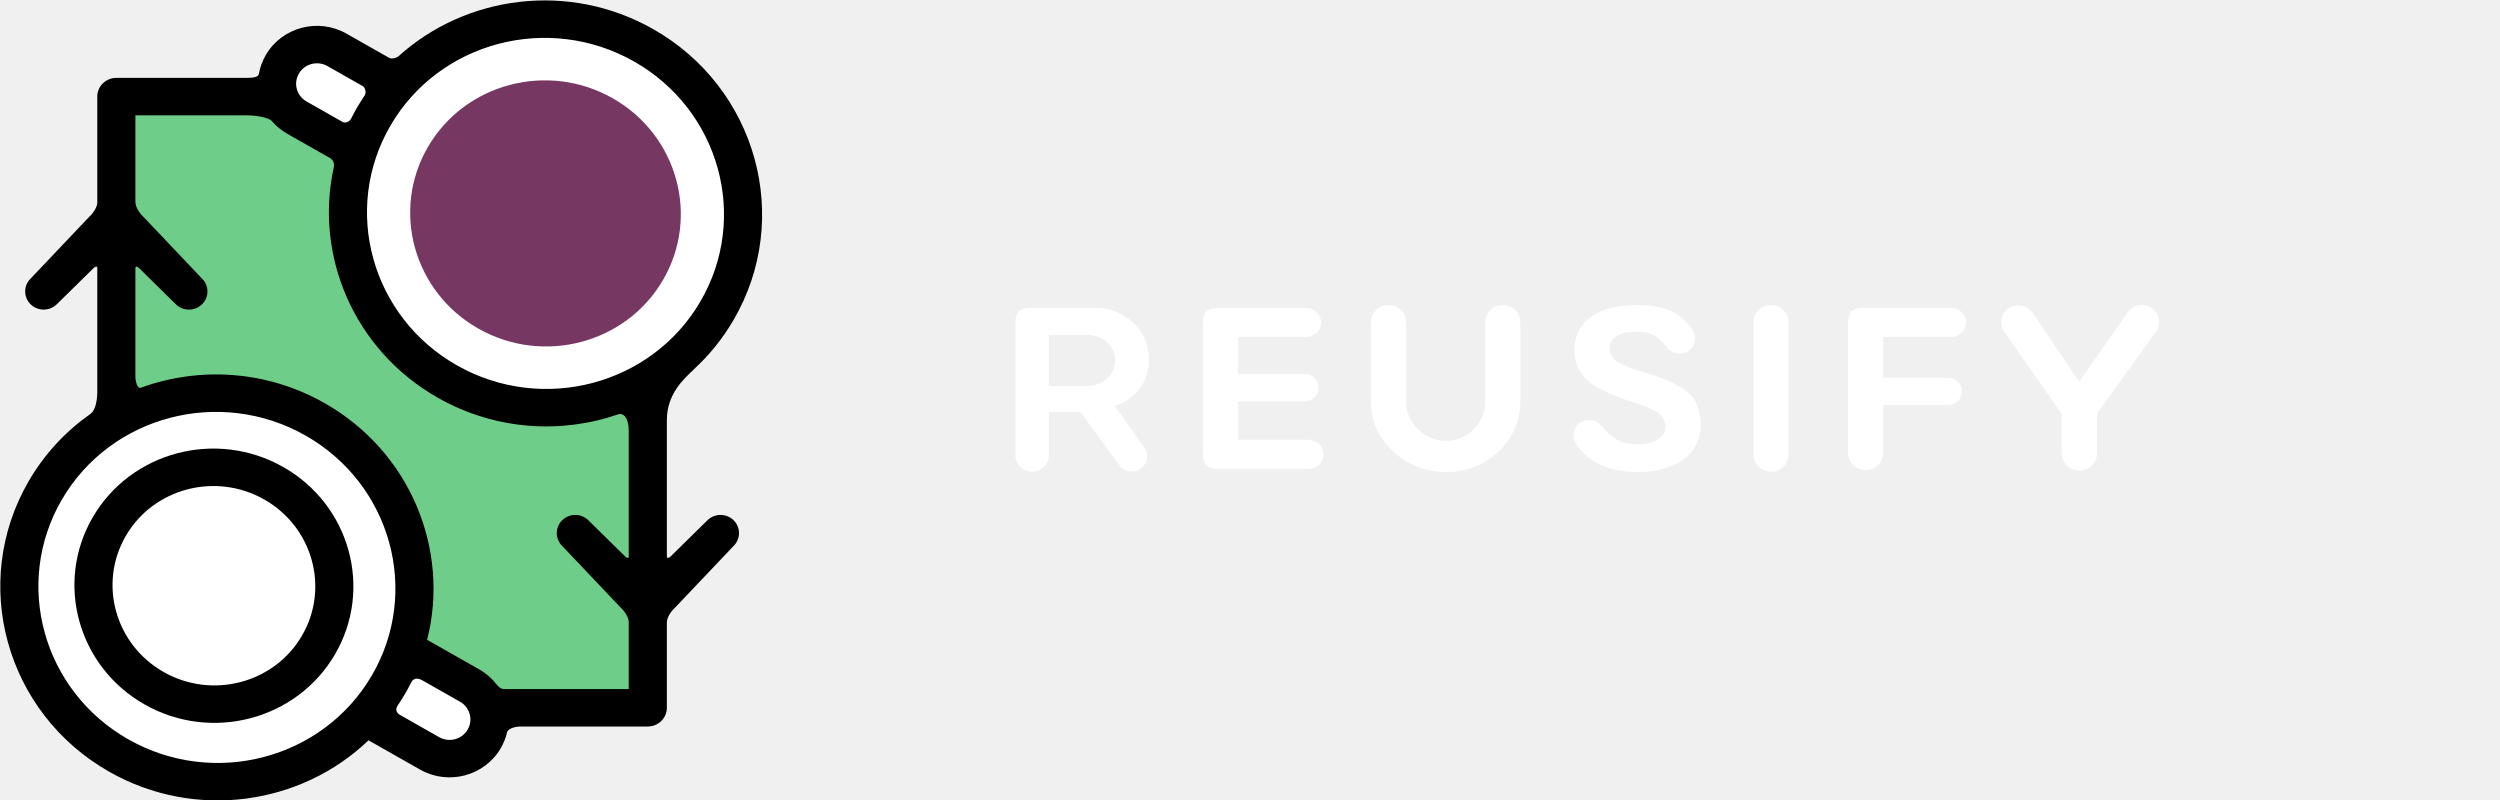
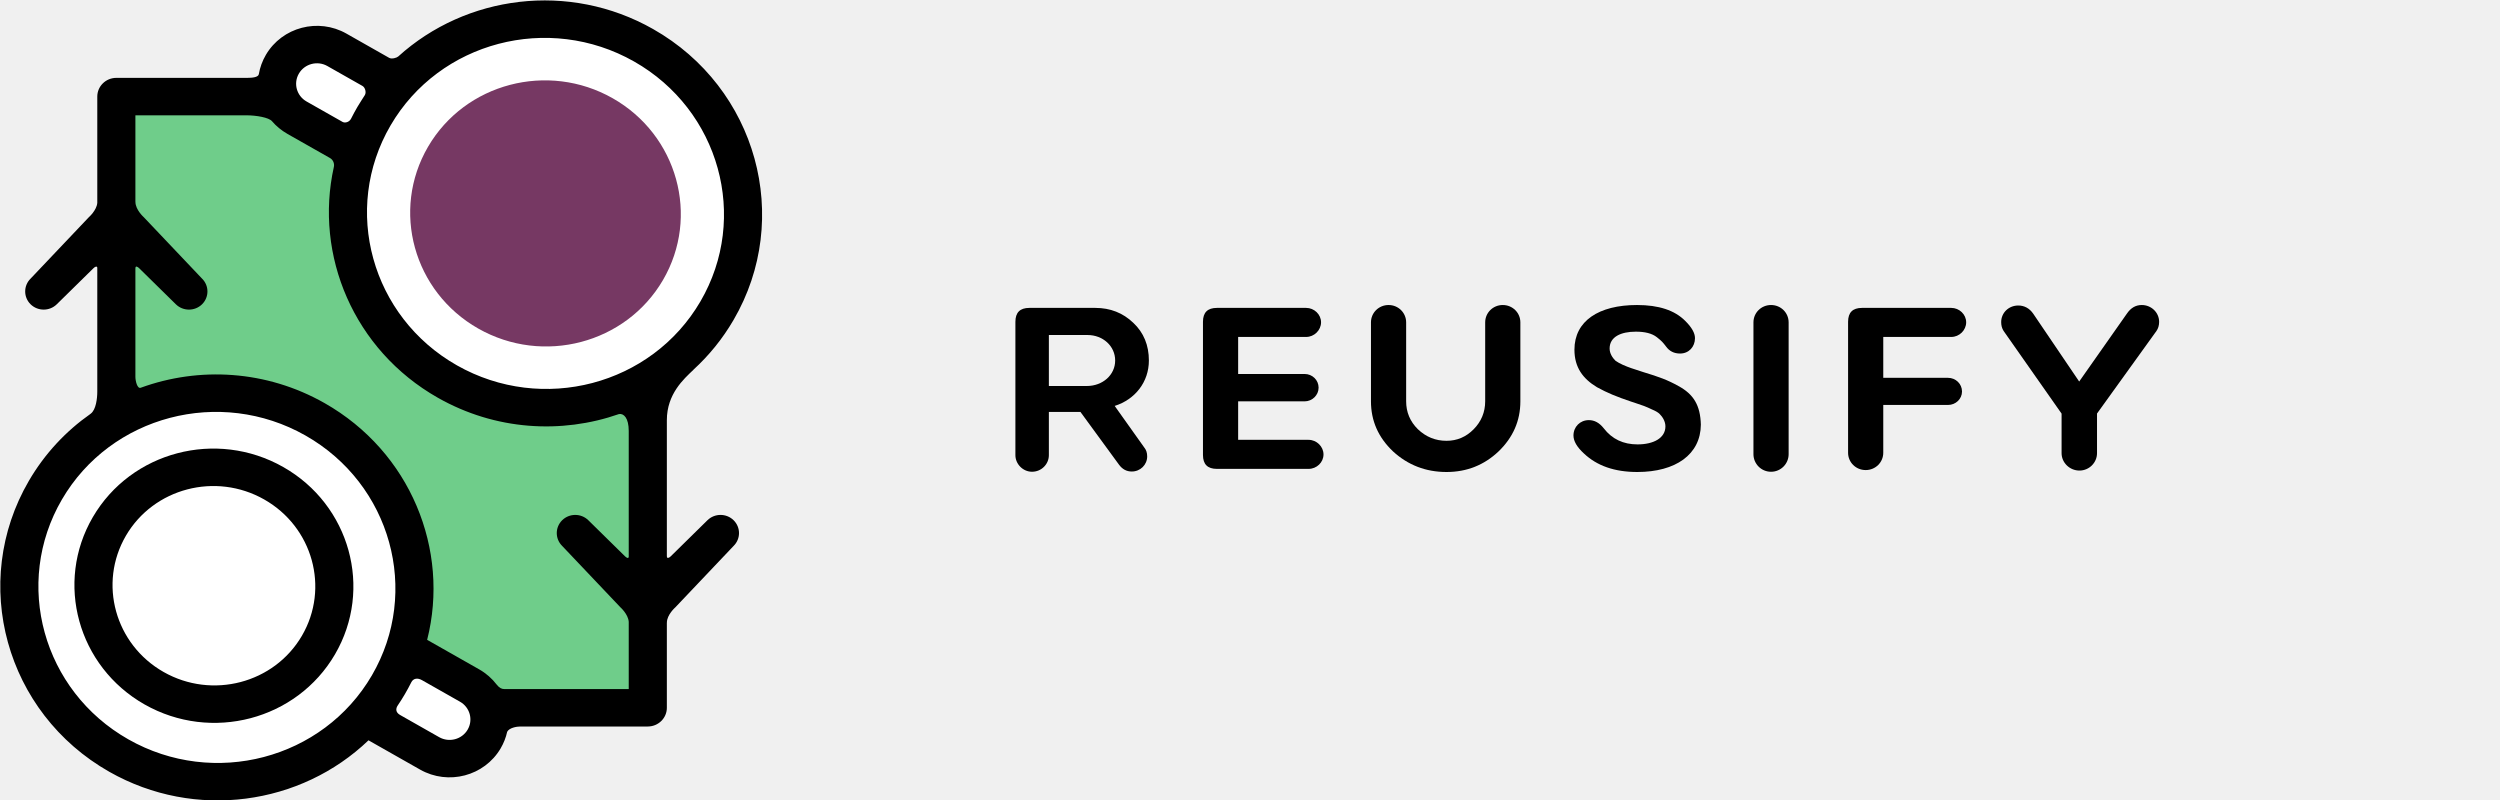
<svg xmlns="http://www.w3.org/2000/svg" width="150" height="48" viewBox="0 0 150 48" fill="none">
  <mask id="mask0_108_5163" style="mask-type:luminance" maskUnits="userSpaceOnUse" x="0" y="0" width="150" height="48">
    <path d="M149.788 0H0V48H149.788V0Z" fill="white" />
  </mask>
  <g mask="url(#mask0_108_5163)">
-     <path d="M60.924 27.311C60.924 27.844 61.379 28.305 61.921 28.305C62.492 28.305 62.932 27.844 62.932 27.311V24.715H64.826L67.145 27.887C67.35 28.161 67.6 28.291 67.907 28.291C68.42 28.291 68.831 27.887 68.831 27.383C68.831 27.166 68.772 26.993 68.655 26.849L66.881 24.355C68.112 23.967 68.933 22.915 68.933 21.631C68.933 20.722 68.626 19.957 67.995 19.367C67.379 18.776 66.617 18.474 65.721 18.474H61.76C61.203 18.474 60.924 18.748 60.924 19.309V27.311ZM62.932 20.101H65.252C66.177 20.101 66.91 20.765 66.91 21.631C66.91 22.496 66.162 23.16 65.208 23.16H62.932V20.101Z" fill="white" />
-     <path d="M74.289 24.081H78.28C78.735 24.081 79.116 23.706 79.116 23.26C79.116 22.799 78.735 22.439 78.28 22.439H74.289V20.217H78.368C78.852 20.217 79.263 19.814 79.263 19.338C79.263 18.863 78.852 18.474 78.368 18.474H73.014C72.456 18.474 72.178 18.748 72.178 19.309V27.297C72.178 27.859 72.456 28.133 73.014 28.133H78.515C78.999 28.133 79.41 27.744 79.41 27.268C79.41 26.793 78.999 26.39 78.515 26.39H74.289V24.081Z" fill="white" />
-     <path d="M86.791 28.32C88.01 28.32 89.052 27.903 89.917 27.081C90.782 26.245 91.222 25.249 91.222 24.079V19.341C91.222 18.764 90.753 18.301 90.166 18.301C89.58 18.301 89.111 18.764 89.111 19.341V24.079C89.111 24.729 88.876 25.292 88.421 25.754C87.966 26.216 87.423 26.448 86.791 26.448C86.131 26.448 85.558 26.216 85.074 25.754C84.604 25.292 84.369 24.729 84.369 24.079V19.341C84.369 18.764 83.9 18.301 83.314 18.301C82.727 18.301 82.258 18.764 82.258 19.341V24.079C82.258 25.249 82.698 26.245 83.578 27.081C84.472 27.903 85.544 28.32 86.791 28.32Z" fill="white" />
-     <path d="M98.237 28.32C100.54 28.32 102.036 27.269 102.051 25.481C102.021 24.313 101.611 23.65 100.702 23.159C100.057 22.799 99.543 22.611 98.589 22.323L98.457 22.28C97.928 22.107 97.767 22.063 97.37 21.89C97.179 21.804 97.033 21.717 96.93 21.645C96.754 21.472 96.577 21.212 96.577 20.91C96.577 20.203 97.267 19.9 98.148 19.9C98.692 19.9 99.117 20.001 99.411 20.232C99.705 20.462 99.778 20.549 99.954 20.78C100.159 21.068 100.438 21.212 100.804 21.212C101.332 21.212 101.699 20.808 101.699 20.29C101.699 19.987 101.508 19.642 101.112 19.252C100.482 18.618 99.528 18.301 98.222 18.301C95.932 18.301 94.466 19.252 94.466 20.982C94.466 22.049 94.98 22.726 95.815 23.231C96.446 23.577 96.974 23.794 97.869 24.097L98.046 24.154C98.574 24.327 98.736 24.385 99.132 24.573C99.337 24.659 99.484 24.746 99.572 24.832C99.748 25.005 99.925 25.279 99.925 25.582C99.925 26.289 99.205 26.664 98.251 26.664C97.4 26.664 96.724 26.347 96.225 25.698C95.962 25.366 95.668 25.207 95.331 25.207C94.803 25.207 94.408 25.611 94.408 26.13C94.408 26.462 94.613 26.822 95.038 27.211C95.815 27.946 96.871 28.32 98.237 28.32Z" fill="white" />
-     <path d="M105.207 27.252C105.207 27.829 105.676 28.306 106.262 28.306C106.849 28.306 107.318 27.829 107.318 27.252V19.341C107.318 18.763 106.849 18.301 106.262 18.301C105.676 18.301 105.207 18.763 105.207 19.341V27.252Z" fill="white" />
-     <path d="M117.075 20.217C117.56 20.217 117.97 19.814 117.97 19.338C117.97 18.863 117.56 18.474 117.075 18.474H111.721C111.164 18.474 110.885 18.748 110.885 19.309V27.166C110.885 27.743 111.355 28.204 111.941 28.204C112.527 28.204 112.996 27.743 112.996 27.166V24.297H116.885C117.34 24.297 117.721 23.937 117.721 23.491C117.721 23.03 117.34 22.67 116.885 22.67H112.996V20.217H117.075Z" fill="white" />
-     <path d="M123.695 27.194C123.695 27.757 124.179 28.234 124.765 28.234C125.352 28.234 125.821 27.757 125.821 27.194V24.812L129.386 19.86C129.489 19.716 129.548 19.528 129.548 19.312C129.548 18.749 129.078 18.301 128.506 18.301C128.139 18.301 127.845 18.475 127.611 18.821L124.751 22.892L121.993 18.821C121.773 18.503 121.465 18.33 121.098 18.33C120.526 18.33 120.071 18.763 120.071 19.325C120.071 19.527 120.115 19.7 120.217 19.858L123.695 24.817V27.196V27.194Z" fill="white" />
+     <path d="M60.924 27.311C60.924 27.844 61.379 28.305 61.921 28.305C62.492 28.305 62.932 27.844 62.932 27.311V24.715H64.826L67.145 27.887C67.35 28.161 67.6 28.291 67.907 28.291C68.42 28.291 68.831 27.887 68.831 27.383C68.831 27.166 68.772 26.993 68.655 26.849L66.881 24.355C68.112 23.967 68.933 22.915 68.933 21.631C68.933 20.722 68.626 19.957 67.995 19.367C67.379 18.776 66.617 18.474 65.721 18.474H61.76C61.203 18.474 60.924 18.748 60.924 19.309V27.311ZM62.932 20.101H65.252C66.177 20.101 66.91 20.765 66.91 21.631C66.91 22.496 66.162 23.16 65.208 23.16H62.932V20.101Z" fill="black" />
+     <path d="M74.289 24.081H78.28C78.735 24.081 79.116 23.706 79.116 23.26C79.116 22.799 78.735 22.439 78.28 22.439H74.289V20.217H78.368C78.852 20.217 79.263 19.814 79.263 19.338C79.263 18.863 78.852 18.474 78.368 18.474H73.014C72.456 18.474 72.178 18.748 72.178 19.309V27.297C72.178 27.859 72.456 28.133 73.014 28.133H78.515C78.999 28.133 79.41 27.744 79.41 27.268C79.41 26.793 78.999 26.39 78.515 26.39H74.289V24.081Z" fill="black" />
+     <path d="M86.791 28.32C88.01 28.32 89.052 27.903 89.917 27.081C90.782 26.245 91.222 25.249 91.222 24.079V19.341C91.222 18.764 90.753 18.301 90.166 18.301C89.58 18.301 89.111 18.764 89.111 19.341V24.079C89.111 24.729 88.876 25.292 88.421 25.754C87.966 26.216 87.423 26.448 86.791 26.448C86.131 26.448 85.558 26.216 85.074 25.754C84.604 25.292 84.369 24.729 84.369 24.079V19.341C84.369 18.764 83.9 18.301 83.314 18.301C82.727 18.301 82.258 18.764 82.258 19.341V24.079C82.258 25.249 82.698 26.245 83.578 27.081C84.472 27.903 85.544 28.32 86.791 28.32Z" fill="black" />
+     <path d="M98.237 28.32C100.54 28.32 102.036 27.269 102.051 25.481C102.021 24.313 101.611 23.65 100.702 23.159C100.057 22.799 99.543 22.611 98.589 22.323L98.457 22.28C97.928 22.107 97.767 22.063 97.37 21.89C97.179 21.804 97.033 21.717 96.93 21.645C96.754 21.472 96.577 21.212 96.577 20.91C96.577 20.203 97.267 19.9 98.148 19.9C98.692 19.9 99.117 20.001 99.411 20.232C99.705 20.462 99.778 20.549 99.954 20.78C100.159 21.068 100.438 21.212 100.804 21.212C101.332 21.212 101.699 20.808 101.699 20.29C101.699 19.987 101.508 19.642 101.112 19.252C100.482 18.618 99.528 18.301 98.222 18.301C95.932 18.301 94.466 19.252 94.466 20.982C94.466 22.049 94.98 22.726 95.815 23.231C96.446 23.577 96.974 23.794 97.869 24.097L98.046 24.154C98.574 24.327 98.736 24.385 99.132 24.573C99.337 24.659 99.484 24.746 99.572 24.832C99.748 25.005 99.925 25.279 99.925 25.582C99.925 26.289 99.205 26.664 98.251 26.664C97.4 26.664 96.724 26.347 96.225 25.698C95.962 25.366 95.668 25.207 95.331 25.207C94.803 25.207 94.408 25.611 94.408 26.13C94.408 26.462 94.613 26.822 95.038 27.211C95.815 27.946 96.871 28.32 98.237 28.32Z" fill="black" />
+     <path d="M105.207 27.252C105.207 27.829 105.676 28.306 106.262 28.306C106.849 28.306 107.318 27.829 107.318 27.252V19.341C107.318 18.763 106.849 18.301 106.262 18.301C105.676 18.301 105.207 18.763 105.207 19.341V27.252Z" fill="black" />
+     <path d="M117.075 20.217C117.56 20.217 117.97 19.814 117.97 19.338C117.97 18.863 117.56 18.474 117.075 18.474H111.721C111.164 18.474 110.885 18.748 110.885 19.309V27.166C110.885 27.743 111.355 28.204 111.941 28.204C112.527 28.204 112.996 27.743 112.996 27.166V24.297H116.885C117.34 24.297 117.721 23.937 117.721 23.491C117.721 23.03 117.34 22.67 116.885 22.67H112.996V20.217H117.075Z" fill="black" />
+     <path d="M123.695 27.194C123.695 27.757 124.179 28.234 124.765 28.234C125.352 28.234 125.821 27.757 125.821 27.194V24.812L129.386 19.86C129.489 19.716 129.548 19.528 129.548 19.312C129.548 18.749 129.078 18.301 128.506 18.301C128.139 18.301 127.845 18.475 127.611 18.821L124.751 22.892L121.993 18.821C121.773 18.503 121.465 18.33 121.098 18.33C120.526 18.33 120.071 18.763 120.071 19.325C120.071 19.527 120.115 19.7 120.217 19.858L123.695 24.817V27.196V27.194Z" fill="black" />
    <path fill-rule="evenodd" clip-rule="evenodd" d="M18.57 25.726C13.207 22.684 6.363 24.481 3.296 29.738C0.228 34.998 2.094 41.738 7.458 44.781C12.82 47.823 19.664 46.026 22.731 40.769C25.799 35.509 23.934 28.769 18.57 25.726ZM23.543 42.202C23.434 42.382 23.401 42.631 23.462 42.864C23.523 43.097 23.674 43.301 23.859 43.406C24.288 43.65 25.965 44.601 25.965 44.601C26.794 45.071 27.855 44.791 28.333 43.977C28.812 43.163 28.527 42.12 27.698 41.65C27.698 41.65 25.956 40.66 25.534 40.422C25.254 40.263 24.622 40.281 24.349 40.825C24.234 41.054 24.111 41.281 23.98 41.505C23.841 41.744 23.659 42.012 23.543 42.202Z" fill="white" />
    <path fill-rule="evenodd" clip-rule="evenodd" d="M27.174 22.333C32.537 25.375 39.38 23.578 42.447 18.32C45.516 13.061 43.65 6.321 38.286 3.278C32.924 0.236 26.08 2.032 23.013 7.29C19.944 12.549 21.81 19.29 27.174 22.333ZM22.306 5.949C22.416 5.769 22.448 5.52 22.387 5.287C22.326 5.053 22.175 4.85 21.99 4.745C21.561 4.5 19.884 3.55 19.884 3.55C19.056 3.08 17.994 3.359 17.516 4.174C17.038 4.988 17.322 6.031 18.151 6.501C18.151 6.501 19.893 7.491 20.315 7.729C20.596 7.888 21.227 7.87 21.5 7.327C21.615 7.097 21.738 6.87 21.869 6.646C22.008 6.407 22.191 6.139 22.306 5.949Z" fill="white" />
    <path fill-rule="evenodd" clip-rule="evenodd" d="M37.648 35.999C37.729 36.078 38.296 36.652 38.339 37.269C38.34 37.283 38.34 37.297 38.34 37.31V41.343C38.34 41.678 38.065 41.949 37.724 41.949H30.253C29.951 41.949 29.647 41.858 29.339 41.476C29.328 41.464 29.317 41.452 29.308 41.439C29.079 41.139 28.786 40.88 28.435 40.681L25.321 38.914C25.083 38.779 24.965 38.505 25.031 38.243C26.336 33.097 24.08 27.498 19.163 24.709C15.834 22.82 11.989 22.618 8.657 23.833C8.331 23.952 8.027 23.87 7.794 23.572C7.624 23.355 7.508 22.888 7.508 22.608V16.118C7.508 16.098 7.509 16.078 7.511 16.058C7.522 15.707 7.709 15.557 7.852 15.476C7.966 15.412 8.097 15.38 8.243 15.392C8.4 15.405 8.637 15.519 8.783 15.663C9.095 15.969 10.988 17.829 10.988 17.829C11.181 18.019 11.493 18.019 11.686 17.829C11.879 17.64 11.879 17.333 11.686 17.144C11.681 17.139 11.676 17.134 11.671 17.129L8.187 13.457C8.118 13.392 7.932 13.206 7.778 12.96C7.631 12.725 7.519 12.44 7.511 12.15C7.509 12.129 7.508 12.107 7.508 12.086V6.919C7.508 6.585 7.783 6.314 8.123 6.314C8.123 6.314 13.403 6.314 14.787 6.314C15.271 6.314 15.845 6.394 16.222 6.527C16.487 6.62 16.678 6.753 16.786 6.879C16.998 7.125 17.256 7.34 17.557 7.511L17.558 7.511C17.558 7.511 19.569 8.656 20.1 8.954C20.553 9.208 20.727 9.721 20.633 10.144C19.508 15.196 21.771 20.614 26.581 23.343C29.859 25.202 33.637 25.426 36.935 24.273C36.969 24.261 37.003 24.252 37.038 24.246C37.532 24.164 38.34 24.465 38.34 25.861V33.41C38.34 33.435 38.339 33.46 38.336 33.484C38.289 33.859 38.066 33.992 37.865 34.053C37.739 34.091 37.588 34.097 37.428 34.041C37.311 34 37.168 33.907 37.069 33.809C36.757 33.503 34.864 31.642 34.864 31.642C34.671 31.453 34.358 31.453 34.166 31.642C33.973 31.831 33.973 32.139 34.166 32.328C34.171 32.333 34.176 32.338 34.181 32.343L37.676 36.027L37.648 35.999ZM7.522 15.99C7.52 15.995 7.519 16 7.518 16.005L7.525 15.976L7.522 15.99Z" fill="#6FCD8A" />
    <path fill-rule="evenodd" clip-rule="evenodd" d="M16.994 28.021C12.983 25.745 7.865 27.094 5.57 31.027C3.278 34.956 4.668 39.993 8.675 42.267C12.687 44.543 17.805 43.194 20.099 39.261C22.392 35.332 21.002 30.295 16.994 28.021ZM15.851 29.967C18.767 31.621 19.783 35.285 18.116 38.144C16.45 41 12.731 41.973 9.819 40.321C6.903 38.667 5.887 35.003 7.554 32.144C9.22 29.288 12.938 28.314 15.851 29.967Z" fill="black" />
    <path fill-rule="evenodd" clip-rule="evenodd" d="M5.422 24.838C5.428 24.832 5.435 24.826 5.443 24.821C5.762 24.587 5.837 23.9 5.837 23.497V16.058C5.817 15.945 5.695 16.007 5.61 16.091C5.283 16.412 3.405 18.258 3.405 18.258C2.972 18.683 2.269 18.683 1.836 18.258C1.403 17.832 1.403 17.141 1.836 16.716L5.331 13.032C5.331 13.032 5.797 12.627 5.837 12.175V5.795C5.837 5.175 6.349 4.672 6.98 4.672H14.829C15.149 4.672 15.498 4.634 15.529 4.451C15.597 4.052 15.737 3.659 15.955 3.288C16.931 1.627 19.095 1.057 20.786 2.016C20.786 2.016 22.826 3.168 23.348 3.47C23.507 3.562 23.808 3.468 23.896 3.388C27.953 -0.288 34.136 -1.122 39.187 1.744C45.412 5.275 47.572 13.098 44.011 19.201C43.35 20.335 42.537 21.331 41.612 22.177C41.609 22.183 41.605 22.189 41.599 22.195C41.037 22.733 40.011 23.629 40.011 25.209V33.36C40.012 33.365 40.013 33.371 40.013 33.378C40.013 33.537 40.15 33.472 40.243 33.381C40.57 33.059 42.447 31.214 42.447 31.214C42.881 30.789 43.583 30.789 44.016 31.214C44.449 31.64 44.449 32.33 44.016 32.756L40.521 36.44C40.521 36.44 40.013 36.881 40.013 37.358C40.013 37.365 40.012 37.373 40.011 37.38V42.467C40.011 43.087 39.499 43.59 38.868 43.59H31.221C30.989 43.59 30.55 43.671 30.43 43.908C30.355 44.25 30.225 44.585 30.038 44.904C29.062 46.565 26.897 47.135 25.207 46.176L22.11 44.419C18.061 48.3 11.719 49.236 6.558 46.307C0.333 42.776 -1.827 34.953 1.733 28.85C2.687 27.214 3.956 25.867 5.422 24.838ZM18.328 26.13C23.461 29.043 25.248 35.492 22.312 40.525C19.378 45.554 12.83 47.272 7.701 44.361C2.568 41.449 0.781 35 3.717 29.967C6.651 24.938 13.199 23.22 18.328 26.13ZM25.324 40.812C25.044 40.652 24.796 40.703 24.677 40.939C24.558 41.176 24.431 41.41 24.296 41.642C24.15 41.892 24.02 42.098 23.86 42.334C23.74 42.513 23.726 42.741 24.008 42.9C24.467 43.16 26.35 44.23 26.35 44.23C26.948 44.569 27.713 44.367 28.058 43.78C28.402 43.193 28.197 42.441 27.6 42.103C27.6 42.103 25.773 41.067 25.324 40.812ZM29.8 41.075C29.805 41.08 29.81 41.085 29.814 41.09C29.965 41.281 30.105 41.343 30.253 41.343H37.724V37.31C37.693 36.853 37.226 36.44 37.226 36.44L33.731 32.756C33.298 32.33 33.298 31.64 33.731 31.214C34.163 30.789 34.867 30.789 35.299 31.214C35.299 31.214 37.193 33.075 37.504 33.381C37.579 33.454 37.708 33.539 37.724 33.41V25.86C37.724 25.069 37.421 24.796 37.142 24.843C33.68 26.054 29.714 25.819 26.273 23.866C21.225 21.003 18.85 15.316 20.032 10.014C20.074 9.824 19.998 9.593 19.795 9.479C19.263 9.18 17.249 8.035 17.249 8.035C16.885 7.828 16.573 7.568 16.316 7.269C16.128 7.05 15.378 6.919 14.787 6.919H8.124V12.086C8.125 12.095 8.126 12.104 8.126 12.114C8.126 12.589 8.627 13.032 8.627 13.032L12.122 16.716C12.555 17.141 12.555 17.832 12.122 18.258C11.689 18.683 10.986 18.683 10.553 18.258C10.553 18.258 8.659 16.397 8.348 16.091C8.268 16.013 8.126 15.921 8.126 16.091C8.126 16.102 8.125 16.11 8.124 16.118V22.608C8.124 22.853 8.235 23.341 8.443 23.265C11.941 21.99 15.977 22.202 19.471 24.184C24.632 27.112 26.999 32.989 25.629 38.39L28.743 40.157C29.168 40.398 29.523 40.712 29.8 41.075ZM27.416 21.921C22.283 19.008 20.497 12.559 23.433 7.526C26.367 2.497 32.914 0.779 38.044 3.689C43.176 6.602 44.963 13.051 42.027 18.084C39.093 23.113 32.546 24.831 27.416 21.921ZM21.891 5.705C21.989 5.543 21.913 5.251 21.747 5.156C21.319 4.912 19.642 3.962 19.642 3.962C19.045 3.623 18.28 3.825 17.935 4.412C17.59 4.999 17.795 5.75 18.393 6.089C18.393 6.089 20.135 7.079 20.556 7.316C20.679 7.386 20.946 7.354 21.066 7.116C21.185 6.878 21.313 6.642 21.449 6.409C21.589 6.168 21.774 5.897 21.891 5.705Z" fill="black" />
    <path fill-rule="evenodd" clip-rule="evenodd" d="M28.699 19.715C32.589 21.922 37.553 20.617 39.778 16.803C42.003 12.99 40.651 8.102 36.761 5.895C32.871 3.688 27.907 4.993 25.682 8.807C23.457 12.621 24.809 17.509 28.699 19.715Z" fill="#763863" />
  </g>
</svg>
